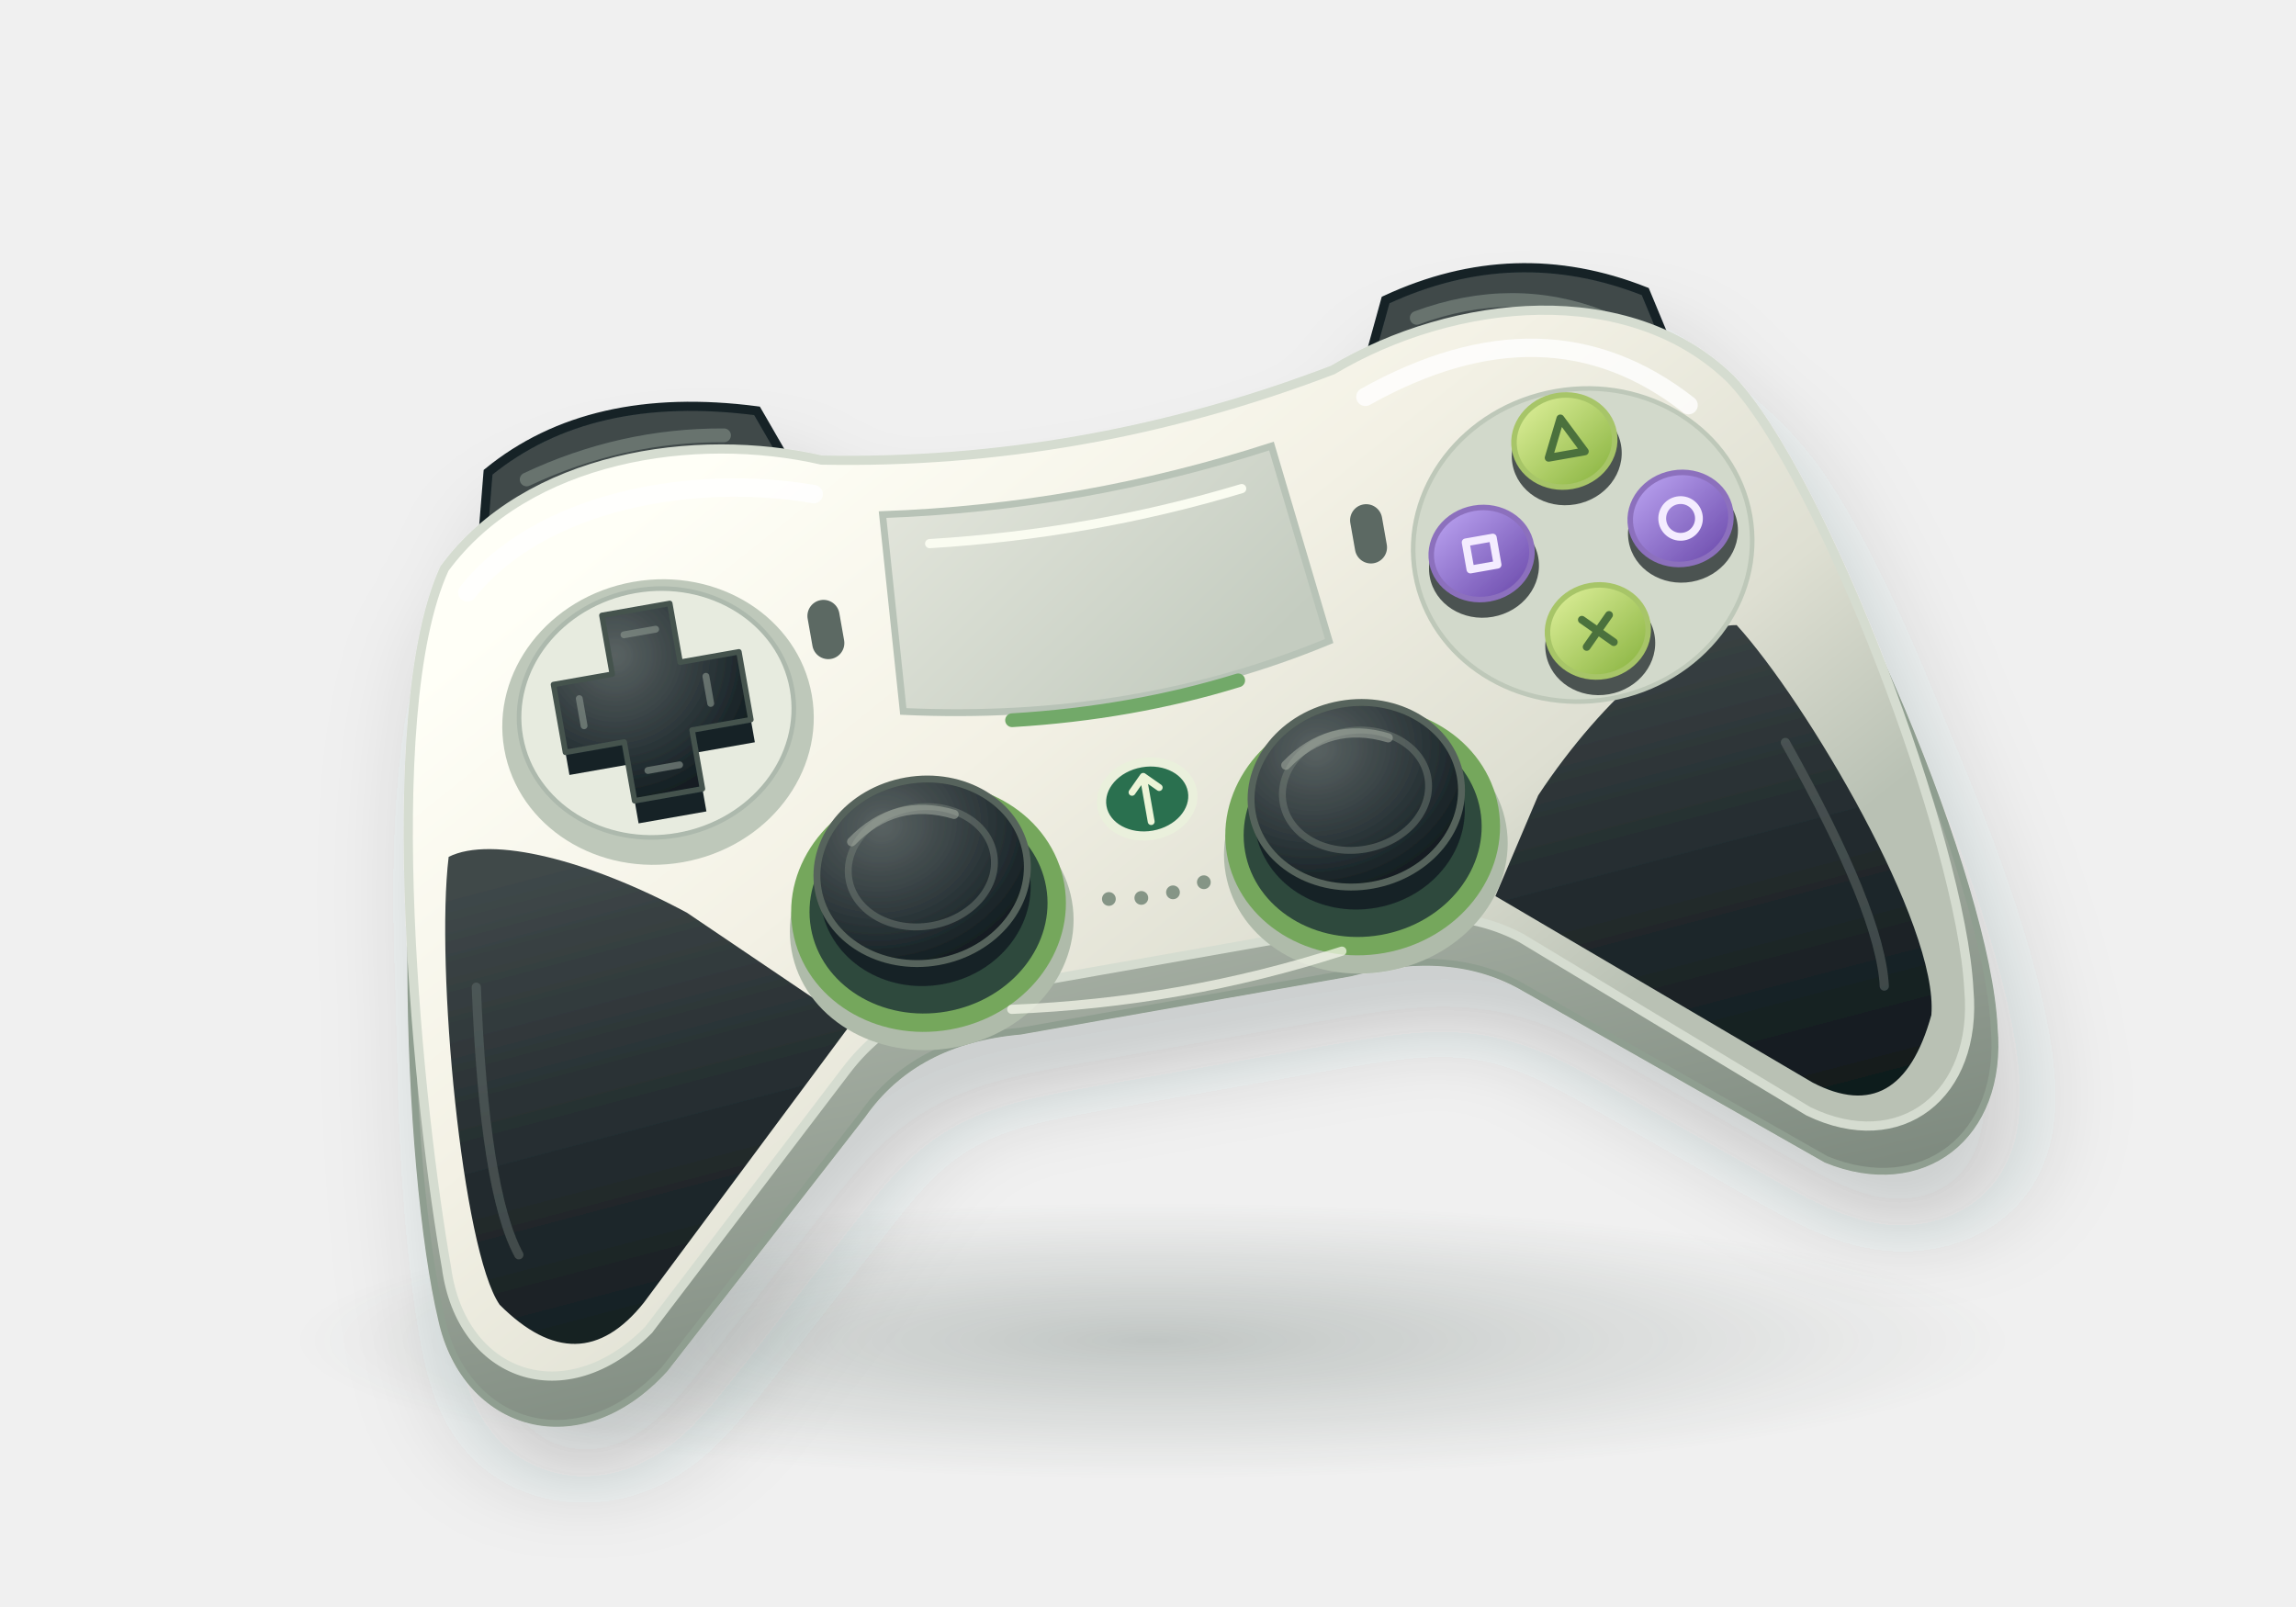
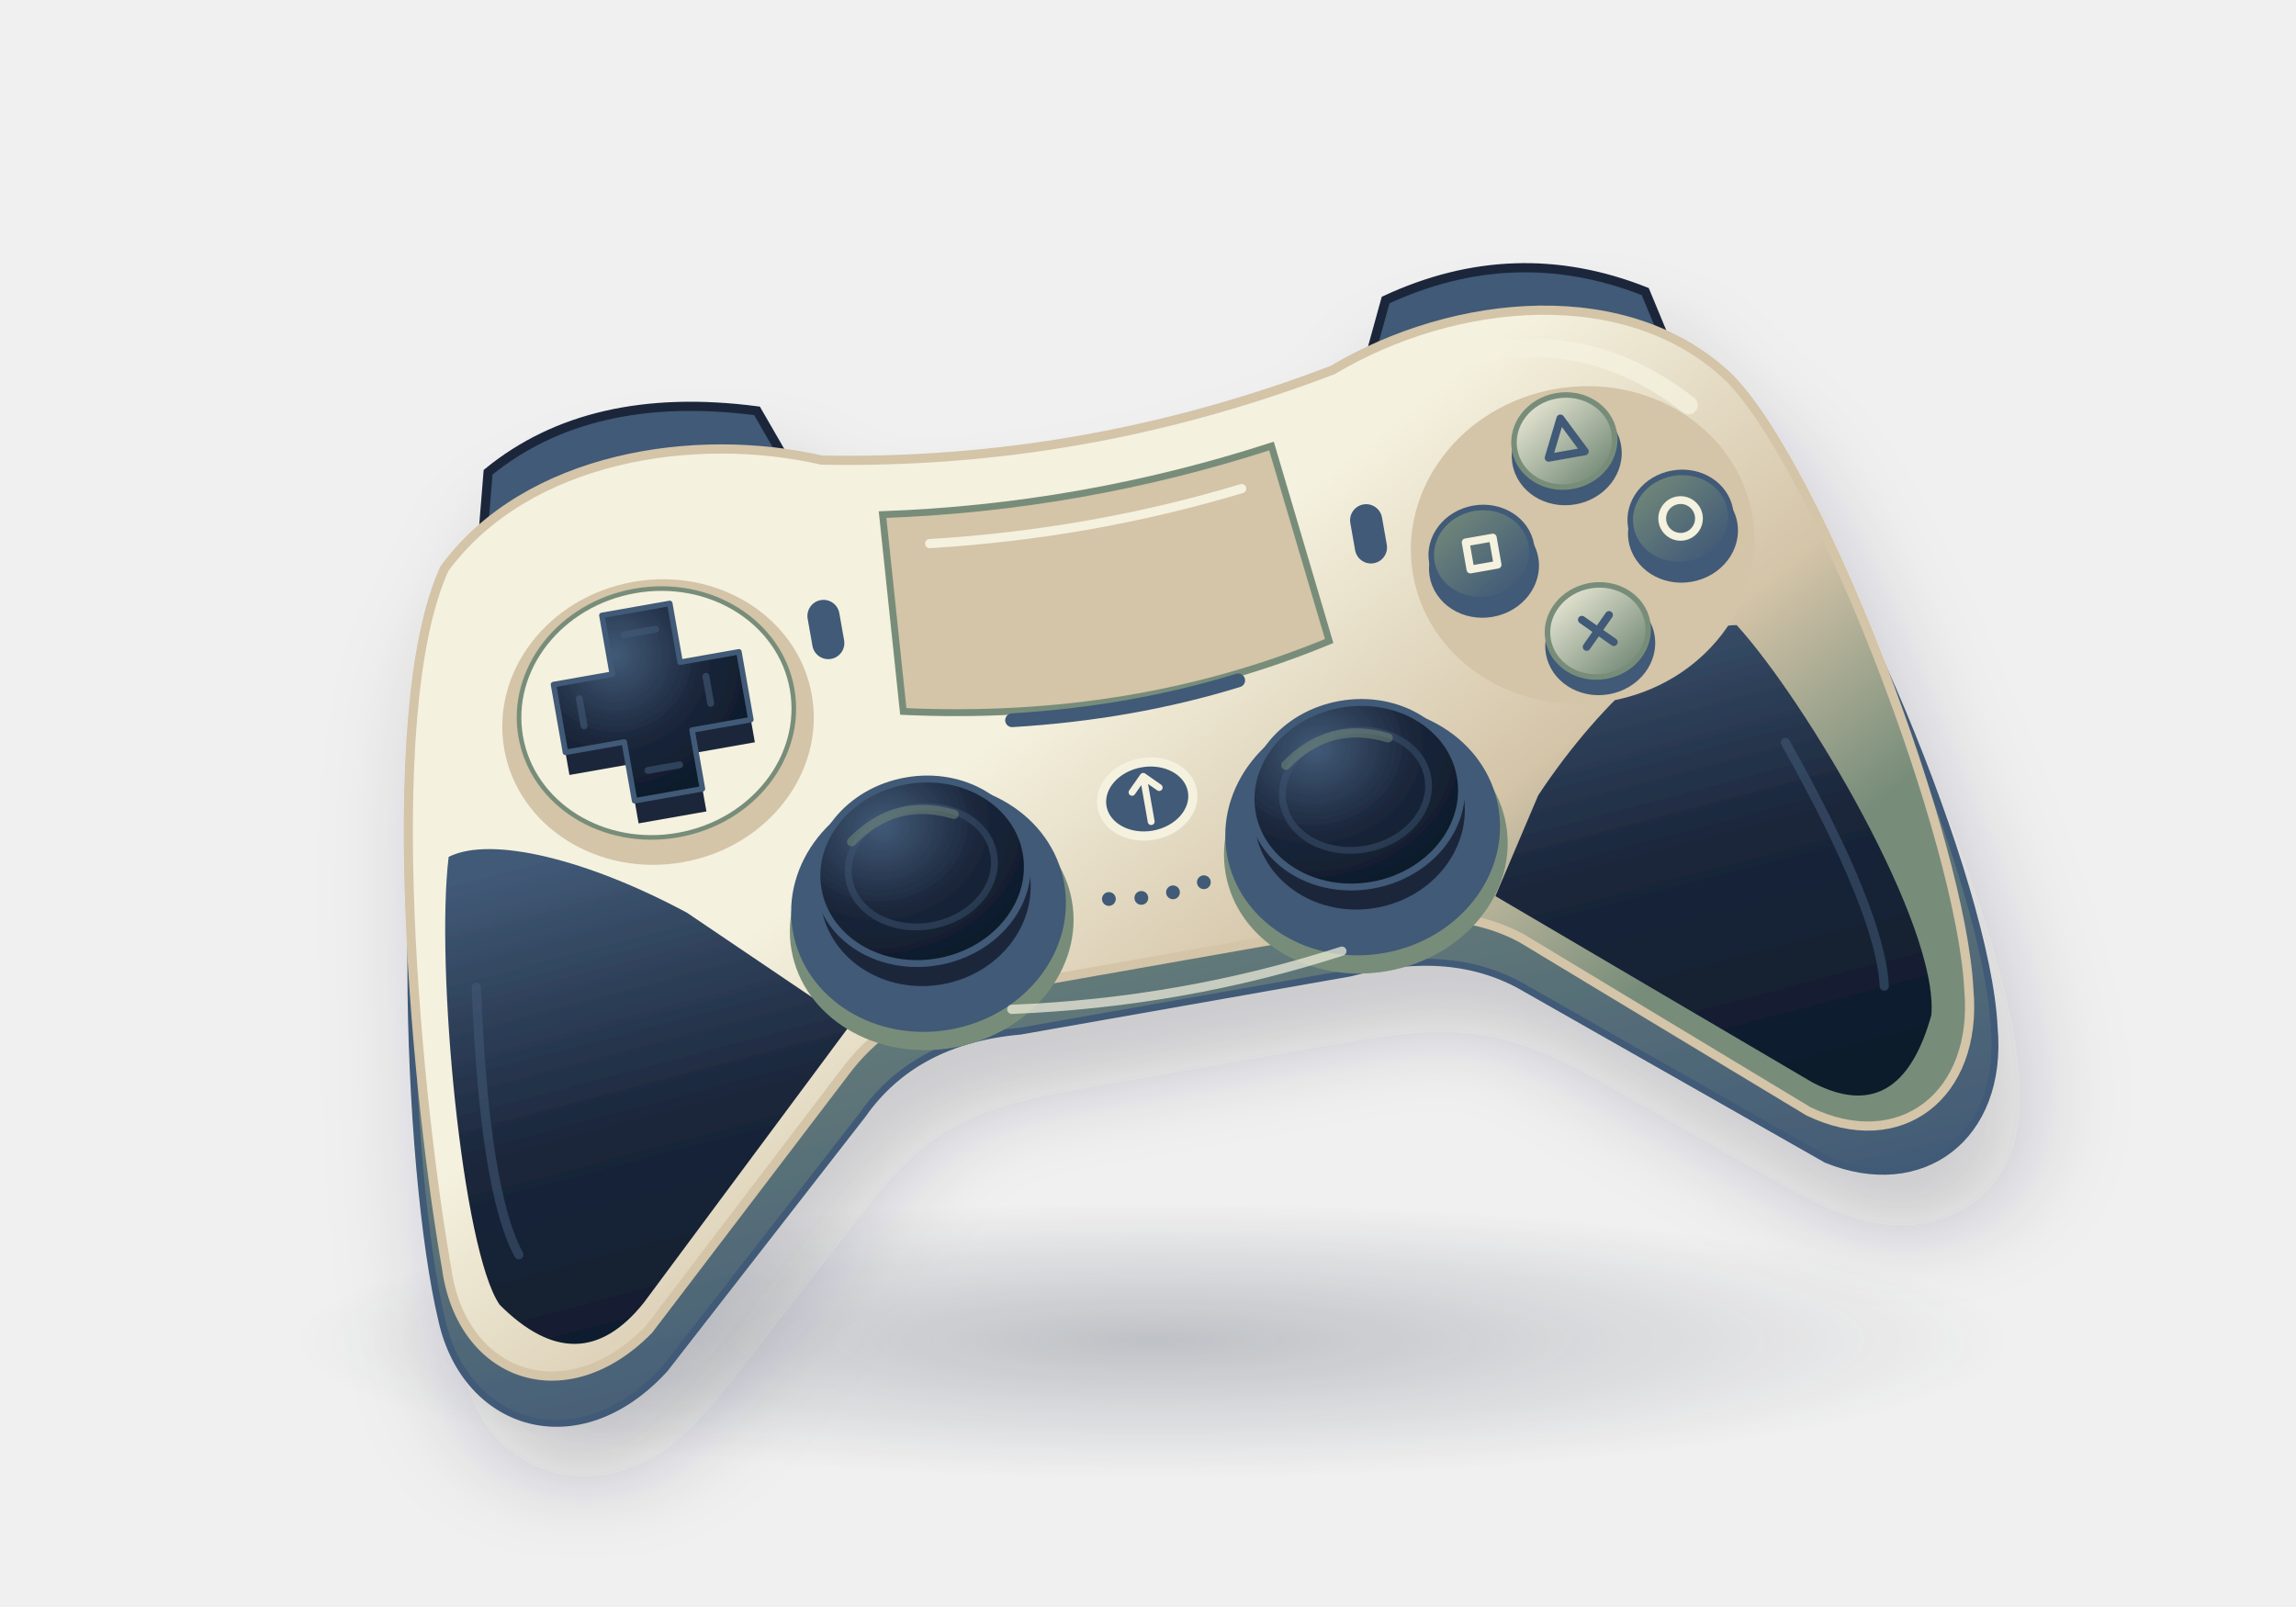
<svg xmlns="http://www.w3.org/2000/svg" viewBox="0 0 500 350" fill="none">
  <defs>
    <linearGradient id="shell" x1="185" y1="75" x2="289" y2="266" gradientUnits="userSpaceOnUse">
-       <stop stop-color="#FFFFF7" />
-       <stop offset=".4" stop-color="#F3F1E5" />
-       <stop offset=".76" stop-color="#DEDFD2" />
-       <stop offset="1" stop-color="#B9C1B4" />
+       <stop stop-color="#f4f1de" />
+       <stop offset=".4" stop-color="#f4f1de" />
+       <stop offset=".76" stop-color="#d4c4a8" />
+       <stop offset="1" stop-color="#778d7a" />
    </linearGradient>
    <linearGradient id="edge" x1="244" y1="157" x2="252" y2="293" gradientUnits="userSpaceOnUse">
-       <stop stop-color="#B9C1B5" />
-       <stop offset="1" stop-color="#7D897E" />
+       <stop stop-color="#778d7a" />
+       <stop offset="1" stop-color="#415a77" />
    </linearGradient>
    <linearGradient id="grip" x1="146" y1="162" x2="156" y2="282" gradientUnits="userSpaceOnUse">
-       <stop stop-color="#40494A" />
-       <stop offset=".5" stop-color="#252D30" />
-       <stop offset="1" stop-color="#111B1E" />
+       <stop stop-color="#415a77" />
+       <stop offset=".5" stop-color="#1b263b" />
+       <stop offset="1" stop-color="#0d1b2a" />
    </linearGradient>
    <linearGradient id="pad" x1="220" y1="91" x2="265" y2="157" gradientUnits="userSpaceOnUse">
-       <stop stop-color="#E2E5DB" />
-       <stop offset="1" stop-color="#C4CCC0" />
+       <stop stop-color="#d4c4a8" />
+       <stop offset="1" stop-color="#d4c4a8" />
    </linearGradient>
    <radialGradient id="stick" cx=".35" cy=".22" r=".8">
-       <stop stop-color="#596262" />
-       <stop offset=".58" stop-color="#303A3D" />
-       <stop offset="1" stop-color="#121D21" />
+       <stop stop-color="#415a77" />
+       <stop offset=".58" stop-color="#1b263b" />
+       <stop offset="1" stop-color="#0d1b2a" />
    </radialGradient>
    <linearGradient id="purple" x1="0" y1="0" x2="0.7" y2="1">
-       <stop stop-color="#BEA7F4" />
-       <stop offset="1" stop-color="#7353B2" />
+       <stop stop-color="#778d7a" />
+       <stop offset="1" stop-color="#415a77" />
    </linearGradient>
    <linearGradient id="lime" x1="0" y1="0" x2="0.7" y2="1">
-       <stop stop-color="#E1F29D" />
-       <stop offset="1" stop-color="#91B949" />
+       <stop stop-color="#f4f1de" />
+       <stop offset="1" stop-color="#778d7a" />
    </linearGradient>
    <radialGradient id="floor">
-       <stop stop-color="#253B31" stop-opacity=".23" />
-       <stop offset="1" stop-color="#253B31" stop-opacity="0" />
+       <stop stop-color="#1b263b" stop-opacity=".23" />
+       <stop offset="1" stop-color="#1b263b" stop-opacity="0" />
    </radialGradient>
    <filter id="shadow" x="-20%" y="-30%" width="150%" height="175%" color-interpolation-filters="sRGB">
-       <feDropShadow dx="3" dy="14" stdDeviation="10" flood-color="#243D32" flood-opacity=".19" />
+       <feDropShadow dx="3" dy="14" stdDeviation="10" flood-color="#1b263b" flood-opacity=".19" />
    </filter>
  </defs>
  <ellipse cx="251" cy="292" rx="189" ry="30" fill="url(#floor)" />
  <g transform="rotate(-10 250 175)" filter="url(#shadow)">
-     <path d="M115 102L121 79Q146 65 181 76L189 98Z M310 97L320 76Q350 68 376 84L382 111Z" fill="url(#grip)" stroke="#172428" stroke-width="2" />
-     <path d="M129 82Q151 76 173 80M326 81Q348 77 366 88" stroke="#67736E" stroke-width="3" stroke-linecap="round" />
-     <path d="M109 108C129 88 167 83 193 96Q249 107 306 96C334 84 373 89 391 115C409 143 427 224 423 255C421 279 401 289 382 277L324 229Q310 217 287 219H214Q191 217 177 231L125 278C103 295 80 283 79 259C77 226 89 137 109 108Z" fill="url(#edge)" stroke="#8F9E90" stroke-width="1.5" />
-     <path d="M108 98C130 77 167 78 193 89Q249 100 306 89C335 78 373 81 391 106C407 130 423 214 419 246C417 269 398 279 380 266L325 218Q311 207 287 209H214Q190 207 175 221L123 269C102 284 81 272 82 248C82 214 88 127 108 98Z" fill="url(#shell)" stroke="#D5DCD0" stroke-width="2" />
+     <path d="M115 102L121 79Q146 65 181 76L189 98Z M310 97L320 76Q350 68 376 84L382 111Z" fill="url(#grip)" stroke="#1b263b" stroke-width="2" />
+     <path d="M129 82Q151 76 173 80M326 81Q348 77 366 88" stroke="#415a77" stroke-width="3" stroke-linecap="round" />
+     <path d="M109 108C129 88 167 83 193 96Q249 107 306 96C334 84 373 89 391 115C409 143 427 224 423 255C421 279 401 289 382 277L324 229Q310 217 287 219H214Q191 217 177 231L125 278C103 295 80 283 79 259C77 226 89 137 109 108Z" fill="url(#edge)" stroke="#415a77" stroke-width="1.5" />
+     <path d="M108 98C130 77 167 78 193 89Q249 100 306 89C335 78 373 81 391 106C407 130 423 214 419 246C417 269 398 279 380 266L325 218Q311 207 287 209H214Q190 207 175 221L123 269C102 284 81 272 82 248C82 214 88 127 108 98Z" fill="url(#shell)" stroke="#d4c4a8" stroke-width="2" />
    <path d="M98 160C108 157 128 166 147 181L178 211L123 263Q106 278 92 258C86 245 91 183 98 160Z" fill="url(#grip)" />
    <path d="M383 159C373 157 352 169 334 188L321 208L382 260Q399 273 410 250C415 231 395 178 383 159Z" fill="url(#grip)" />
-     <path d="M99 189Q93 233 98 248M389 186Q403 226 401 242" stroke="#5E6A67" stroke-width="2" stroke-linecap="round" opacity=".55" />
-     <path d="M112 104C131 87 165 87 190 96M312 96Q355 81 381 110" stroke="#FFF" stroke-width="4" stroke-linecap="round" opacity=".8" />
-     <path d="M204 103Q247 109 290 103L295 147Q250 157 201 146Z" fill="url(#pad)" stroke="#B8C3B7" stroke-width="1.5" />
-     <path d="M213 111Q248 115 282 111" stroke="#FAFCF1" stroke-width="2" stroke-linecap="round" />
-     <path d="M224 152Q250 155 274 152" stroke="#72A969" stroke-width="3" stroke-linecap="round" />
-     <ellipse cx="250" cy="174" rx="10" ry="8" fill="#2B7050" stroke="#EAF0DC" stroke-width="2" />
-     <path d="M247 172L250 169L253 172M250 169V179" stroke="#ECF4D7" stroke-width="1.5" stroke-linecap="round" stroke-linejoin="round" />
-     <g fill="#5B6963">
+     <path d="M99 189Q93 233 98 248M389 186Q403 226 401 242" stroke="#415a77" stroke-width="2" stroke-linecap="round" opacity=".55" />
+     <path d="M112 104C131 87 165 87 190 96M312 96Q355 81 381 110" stroke="#f4f1de" stroke-width="4" stroke-linecap="round" opacity=".8" />
+     <path d="M204 103Q247 109 290 103L295 147Q250 157 201 146Z" fill="url(#pad)" stroke="#778d7a" stroke-width="1.5" />
+     <path d="M213 111Q248 115 282 111" stroke="#f4f1de" stroke-width="2" stroke-linecap="round" />
+     <path d="M224 152Q250 155 274 152" stroke="#415a77" stroke-width="3" stroke-linecap="round" />
+     <ellipse cx="250" cy="174" rx="10" ry="8" fill="#415a77" stroke="#f4f1de" stroke-width="2" />
+     <path d="M247 172L250 169L253 172M250 169V179" stroke="#f4f1de" stroke-width="1.5" stroke-linecap="round" stroke-linejoin="round" />
+     <g fill="#415a77">
      <rect x="184" y="119" width="7" height="13" rx="3.5" />
      <rect x="304" y="119" width="7" height="13" rx="3.5" />
    </g>
-     <ellipse cx="148" cy="139" rx="34" ry="31" fill="#BEC8BA" />
-     <ellipse cx="148" cy="137" rx="30" ry="27" fill="#E7EBDF" stroke="#ADB9AD" />
-     <path d="M140 116H155V129H168V144H155V157H140V144H127V129H140Z" fill="#182428" transform="translate(0 3)" />
-     <path d="M140 114H155V127H168V142H155V155H140V142H127V127H140Z" fill="url(#stick)" stroke="#44534E" stroke-width="1.2" stroke-linejoin="round" />
-     <path d="M144 119H151M132 131V137M160 131V137M144 149H151" stroke="#8C9790" stroke-width="1.5" stroke-linecap="round" opacity=".6" />
+     <ellipse cx="148" cy="139" rx="34" ry="31" fill="#d4c4a8" />
+     <ellipse cx="148" cy="137" rx="30" ry="27" fill="#f4f1de" stroke="#778d7a" />
+     <path d="M140 116H155V129H168V144H155V157H140V144H127V129H140Z" fill="#1b263b" transform="translate(0 3)" />
+     <path d="M140 114H155V127H168V142H155V155H140V142H127V127H140Z" fill="url(#stick)" stroke="#415a77" stroke-width="1.2" stroke-linejoin="round" />
+     <path d="M144 119H151M132 131V137M160 131V137M144 149H151" stroke="#415a77" stroke-width="1.5" stroke-linecap="round" opacity=".6" />
    <g>
-       <ellipse cx="199" cy="193" rx="31" ry="27" fill="#AFBBAA" />
-       <ellipse cx="199" cy="189" rx="28" ry="25" fill="#2E493C" stroke="#75A75C" stroke-width="4" />
-       <ellipse cx="199" cy="185" rx="23" ry="21" fill="#172428" />
-       <ellipse cx="199" cy="181" rx="23" ry="20" fill="url(#stick)" stroke="#57645B" stroke-width="1.5" />
-       <ellipse cx="199" cy="180" rx="16" ry="13" stroke="#7B857C" stroke-opacity=".45" stroke-width="1.5" />
-       <path d="M185 172Q196 164 208 170" stroke="#ADB6A9" stroke-width="2" stroke-linecap="round" opacity=".5" />
+       <ellipse cx="199" cy="193" rx="31" ry="27" fill="#778d7a" />
+       <ellipse cx="199" cy="189" rx="28" ry="25" fill="#415a77" stroke="#415a77" stroke-width="4" />
+       <ellipse cx="199" cy="185" rx="23" ry="21" fill="#1b263b" />
+       <ellipse cx="199" cy="181" rx="23" ry="20" fill="url(#stick)" stroke="#415a77" stroke-width="1.5" />
+       <ellipse cx="199" cy="180" rx="16" ry="13" stroke="#415a77" stroke-opacity=".45" stroke-width="1.5" />
+       <path d="M185 172Q196 164 208 170" stroke="#778d7a" stroke-width="2" stroke-linecap="round" opacity=".5" />
    </g>
    <g>
-       <ellipse cx="295" cy="193" rx="31" ry="27" fill="#AFBBAA" />
-       <ellipse cx="295" cy="189" rx="28" ry="25" fill="#2E493C" stroke="#75A75C" stroke-width="4" />
-       <ellipse cx="295" cy="185" rx="23" ry="21" fill="#172428" />
-       <ellipse cx="295" cy="181" rx="23" ry="20" fill="url(#stick)" stroke="#57645B" stroke-width="1.5" />
-       <ellipse cx="295" cy="180" rx="16" ry="13" stroke="#7B857C" stroke-opacity=".45" stroke-width="1.5" />
-       <path d="M281 172Q292 164 304 170" stroke="#ADB6A9" stroke-width="2" stroke-linecap="round" opacity=".5" />
+       <ellipse cx="295" cy="193" rx="31" ry="27" fill="#778d7a" />
+       <ellipse cx="295" cy="189" rx="28" ry="25" fill="#415a77" stroke="#415a77" stroke-width="4" />
+       <ellipse cx="295" cy="185" rx="23" ry="21" fill="#1b263b" />
+       <ellipse cx="295" cy="181" rx="23" ry="20" fill="url(#stick)" stroke="#415a77" stroke-width="1.5" />
+       <ellipse cx="295" cy="180" rx="16" ry="13" stroke="#415a77" stroke-opacity=".45" stroke-width="1.5" />
+       <path d="M281 172Q292 164 304 170" stroke="#778d7a" stroke-width="2" stroke-linecap="round" opacity=".5" />
    </g>
-     <ellipse cx="353" cy="136" rx="37" ry="34" fill="#D2D9CB" stroke="#BEC8B9" />
-     <g fill="#4C5351">
+     <ellipse cx="353" cy="136" rx="37" ry="34" fill="#d4c4a8" stroke="#d4c4a8" />
+     <g fill="#415a77">
      <ellipse cx="353" cy="116" rx="12" ry="11" />
      <ellipse cx="375" cy="137" rx="12" ry="11" />
      <ellipse cx="353" cy="158" rx="12" ry="11" />
      <ellipse cx="331" cy="137" rx="12" ry="11" />
    </g>
    <g stroke-width="1.2">
-       <ellipse cx="353" cy="113" rx="11" ry="10" fill="url(#lime)" stroke="#A7C568" />
-       <ellipse cx="375" cy="134" rx="11" ry="10" fill="url(#purple)" stroke="#8C70BD" />
-       <ellipse cx="353" cy="155" rx="11" ry="10" fill="url(#lime)" stroke="#A7C568" />
-       <ellipse cx="331" cy="134" rx="11" ry="10" fill="url(#purple)" stroke="#8C70BD" />
+       <ellipse cx="353" cy="113" rx="11" ry="10" fill="url(#lime)" stroke="#778d7a" />
+       <ellipse cx="375" cy="134" rx="11" ry="10" fill="url(#purple)" stroke="#415a77" />
+       <ellipse cx="353" cy="155" rx="11" ry="10" fill="url(#lime)" stroke="#778d7a" />
+       <ellipse cx="331" cy="134" rx="11" ry="10" fill="url(#purple)" stroke="#415a77" />
    </g>
    <g stroke-width="1.7" stroke-linecap="round" stroke-linejoin="round">
-       <path d="M353 108L357 116H349Z" stroke="#4C713C" />
-       <circle cx="375" cy="134" r="4" stroke="#F4ECFF" />
-       <path d="M350 152L356 158M356 152L350 158" stroke="#4C713C" />
-       <path d="M328 131H334V137H328Z" stroke="#F4ECFF" />
+       <path d="M353 108L357 116H349Z" stroke="#415a77" />
+       <circle cx="375" cy="134" r="4" stroke="#f4f1de" />
+       <path d="M350 152L356 158M356 152L350 158" stroke="#415a77" />
+       <path d="M328 131H334V137H328Z" stroke="#f4f1de" />
    </g>
-     <g fill="#859586">
+     <g fill="#415a77">
      <circle cx="238" cy="194" r="1.5" />
      <circle cx="245" cy="195" r="1.5" />
      <circle cx="252" cy="195" r="1.5" />
      <circle cx="259" cy="194" r="1.5" />
    </g>
-     <path d="M213 214Q250 219 286 214" stroke="#F9FBEE" stroke-width="2" stroke-linecap="round" opacity=".7" />
+     <path d="M213 214Q250 219 286 214" stroke="#f4f1de" stroke-width="2" stroke-linecap="round" opacity=".7" />
  </g>
</svg>
